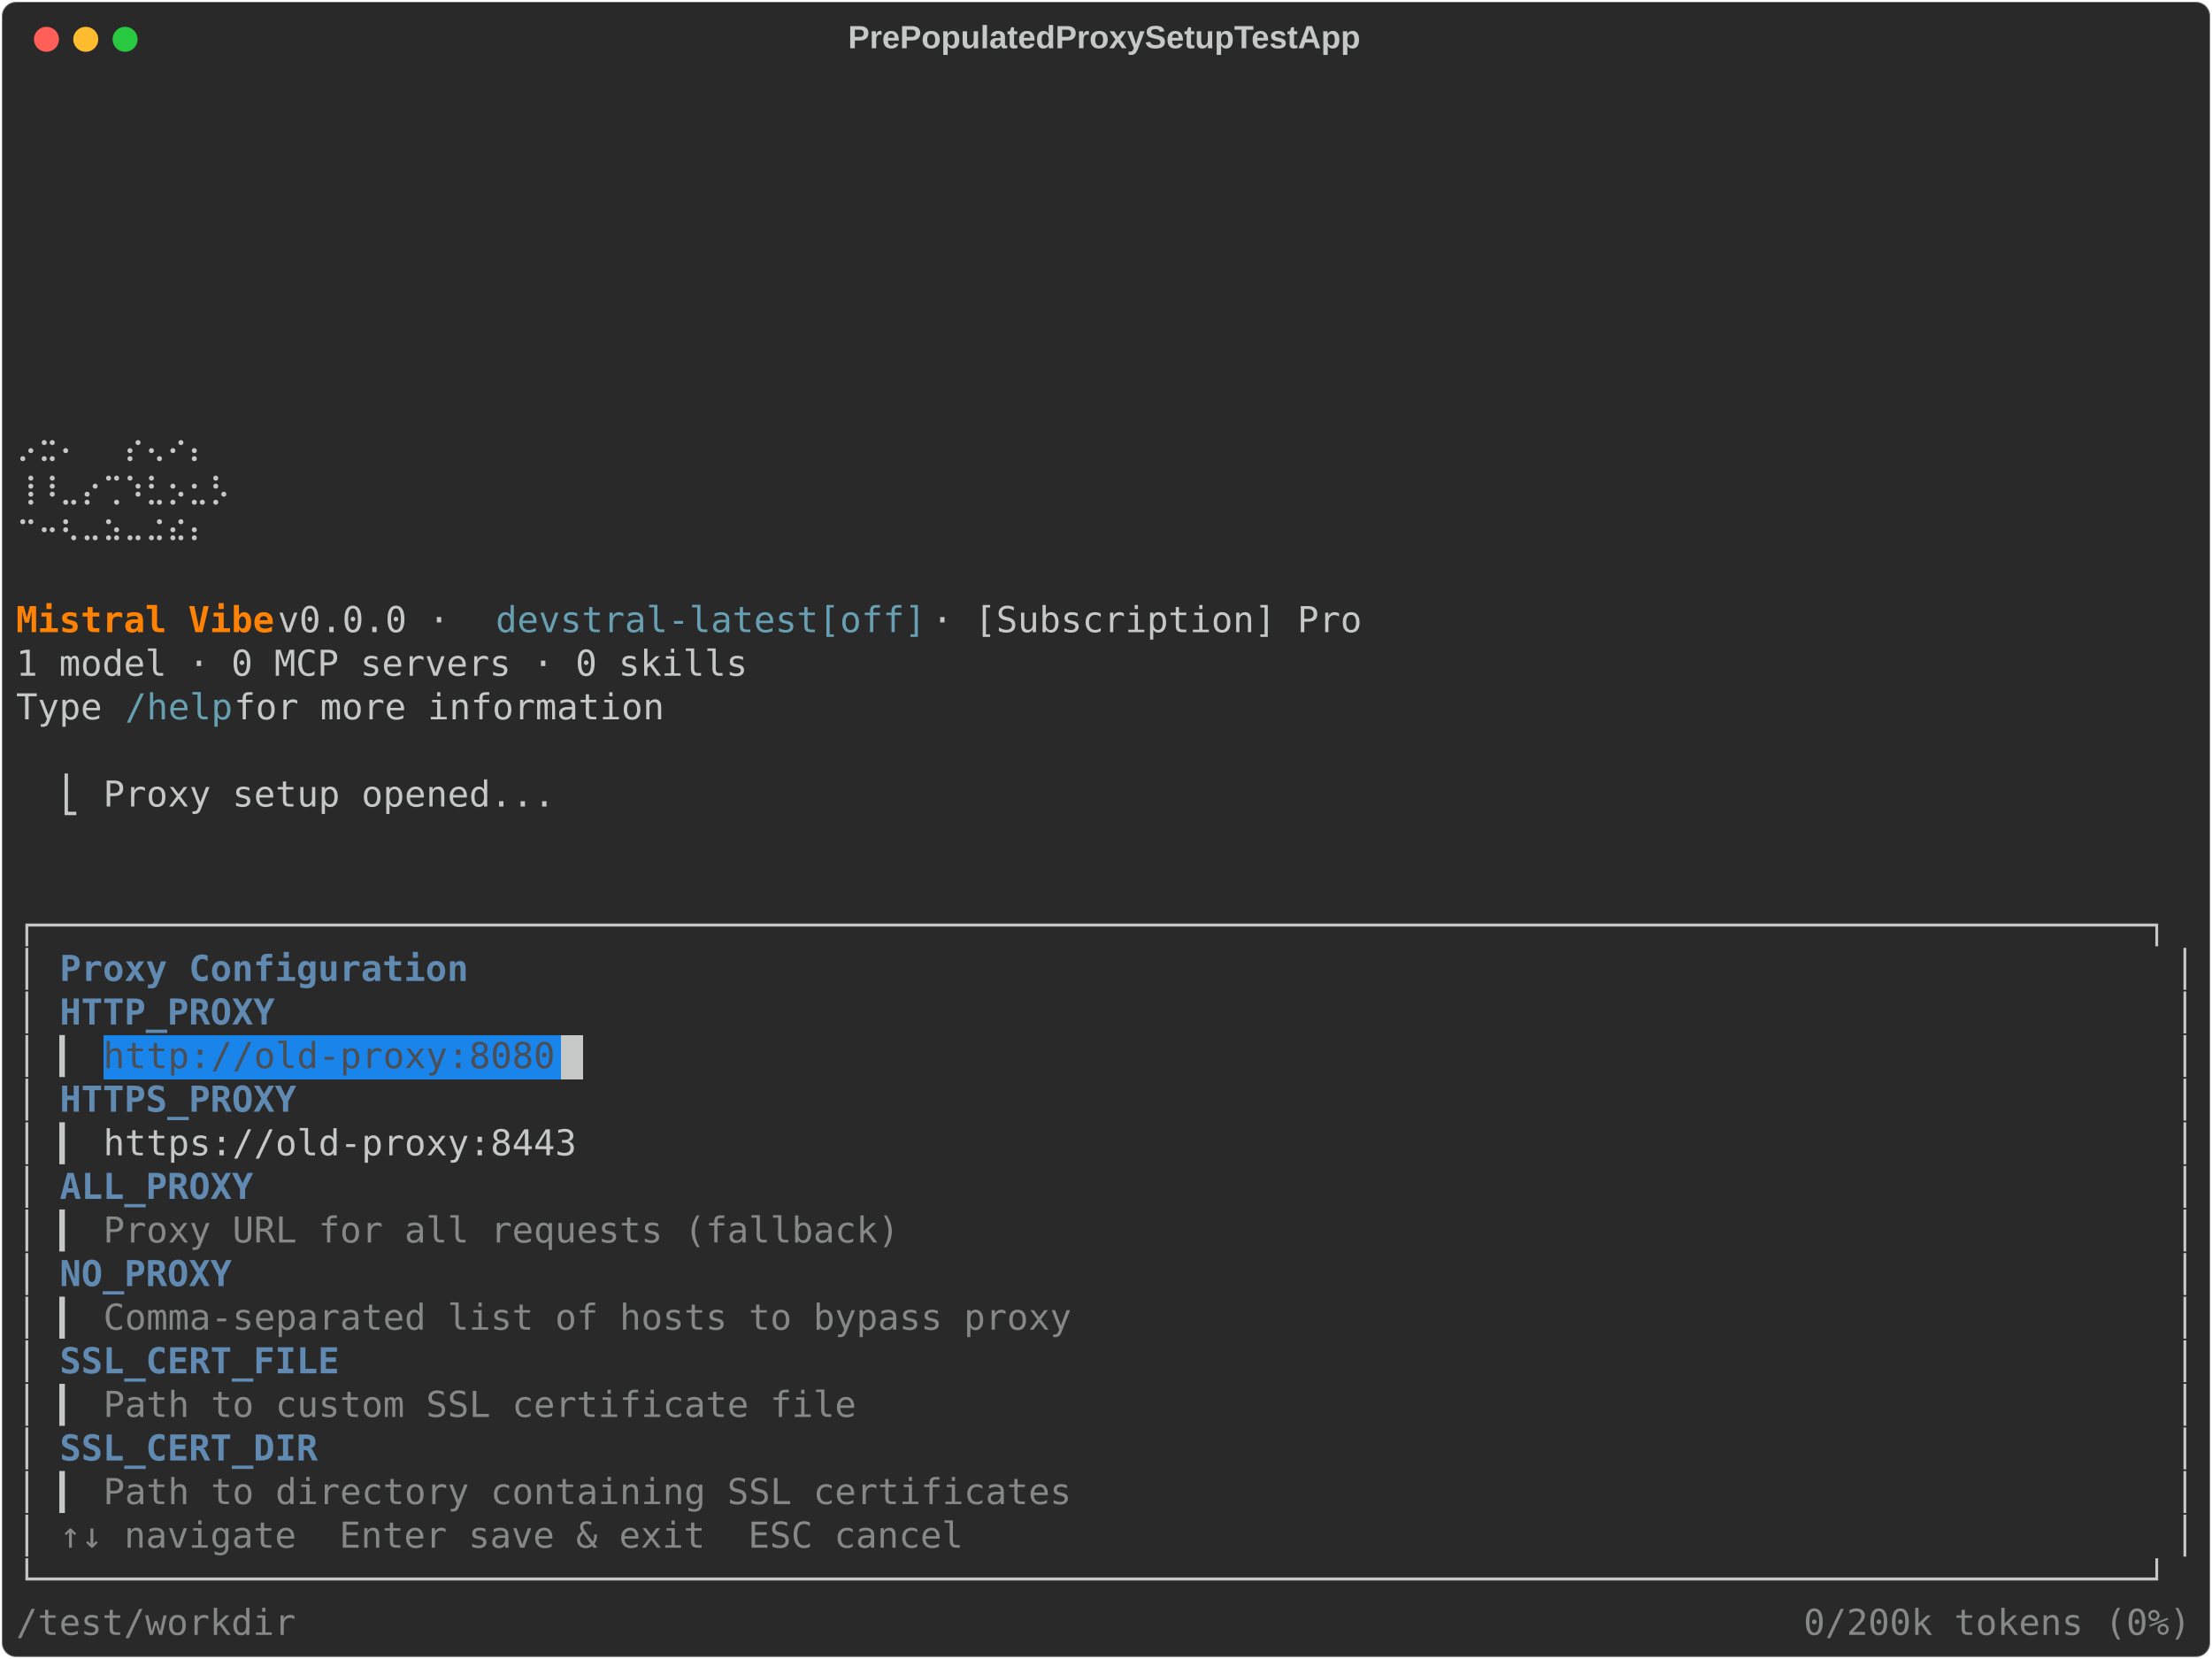
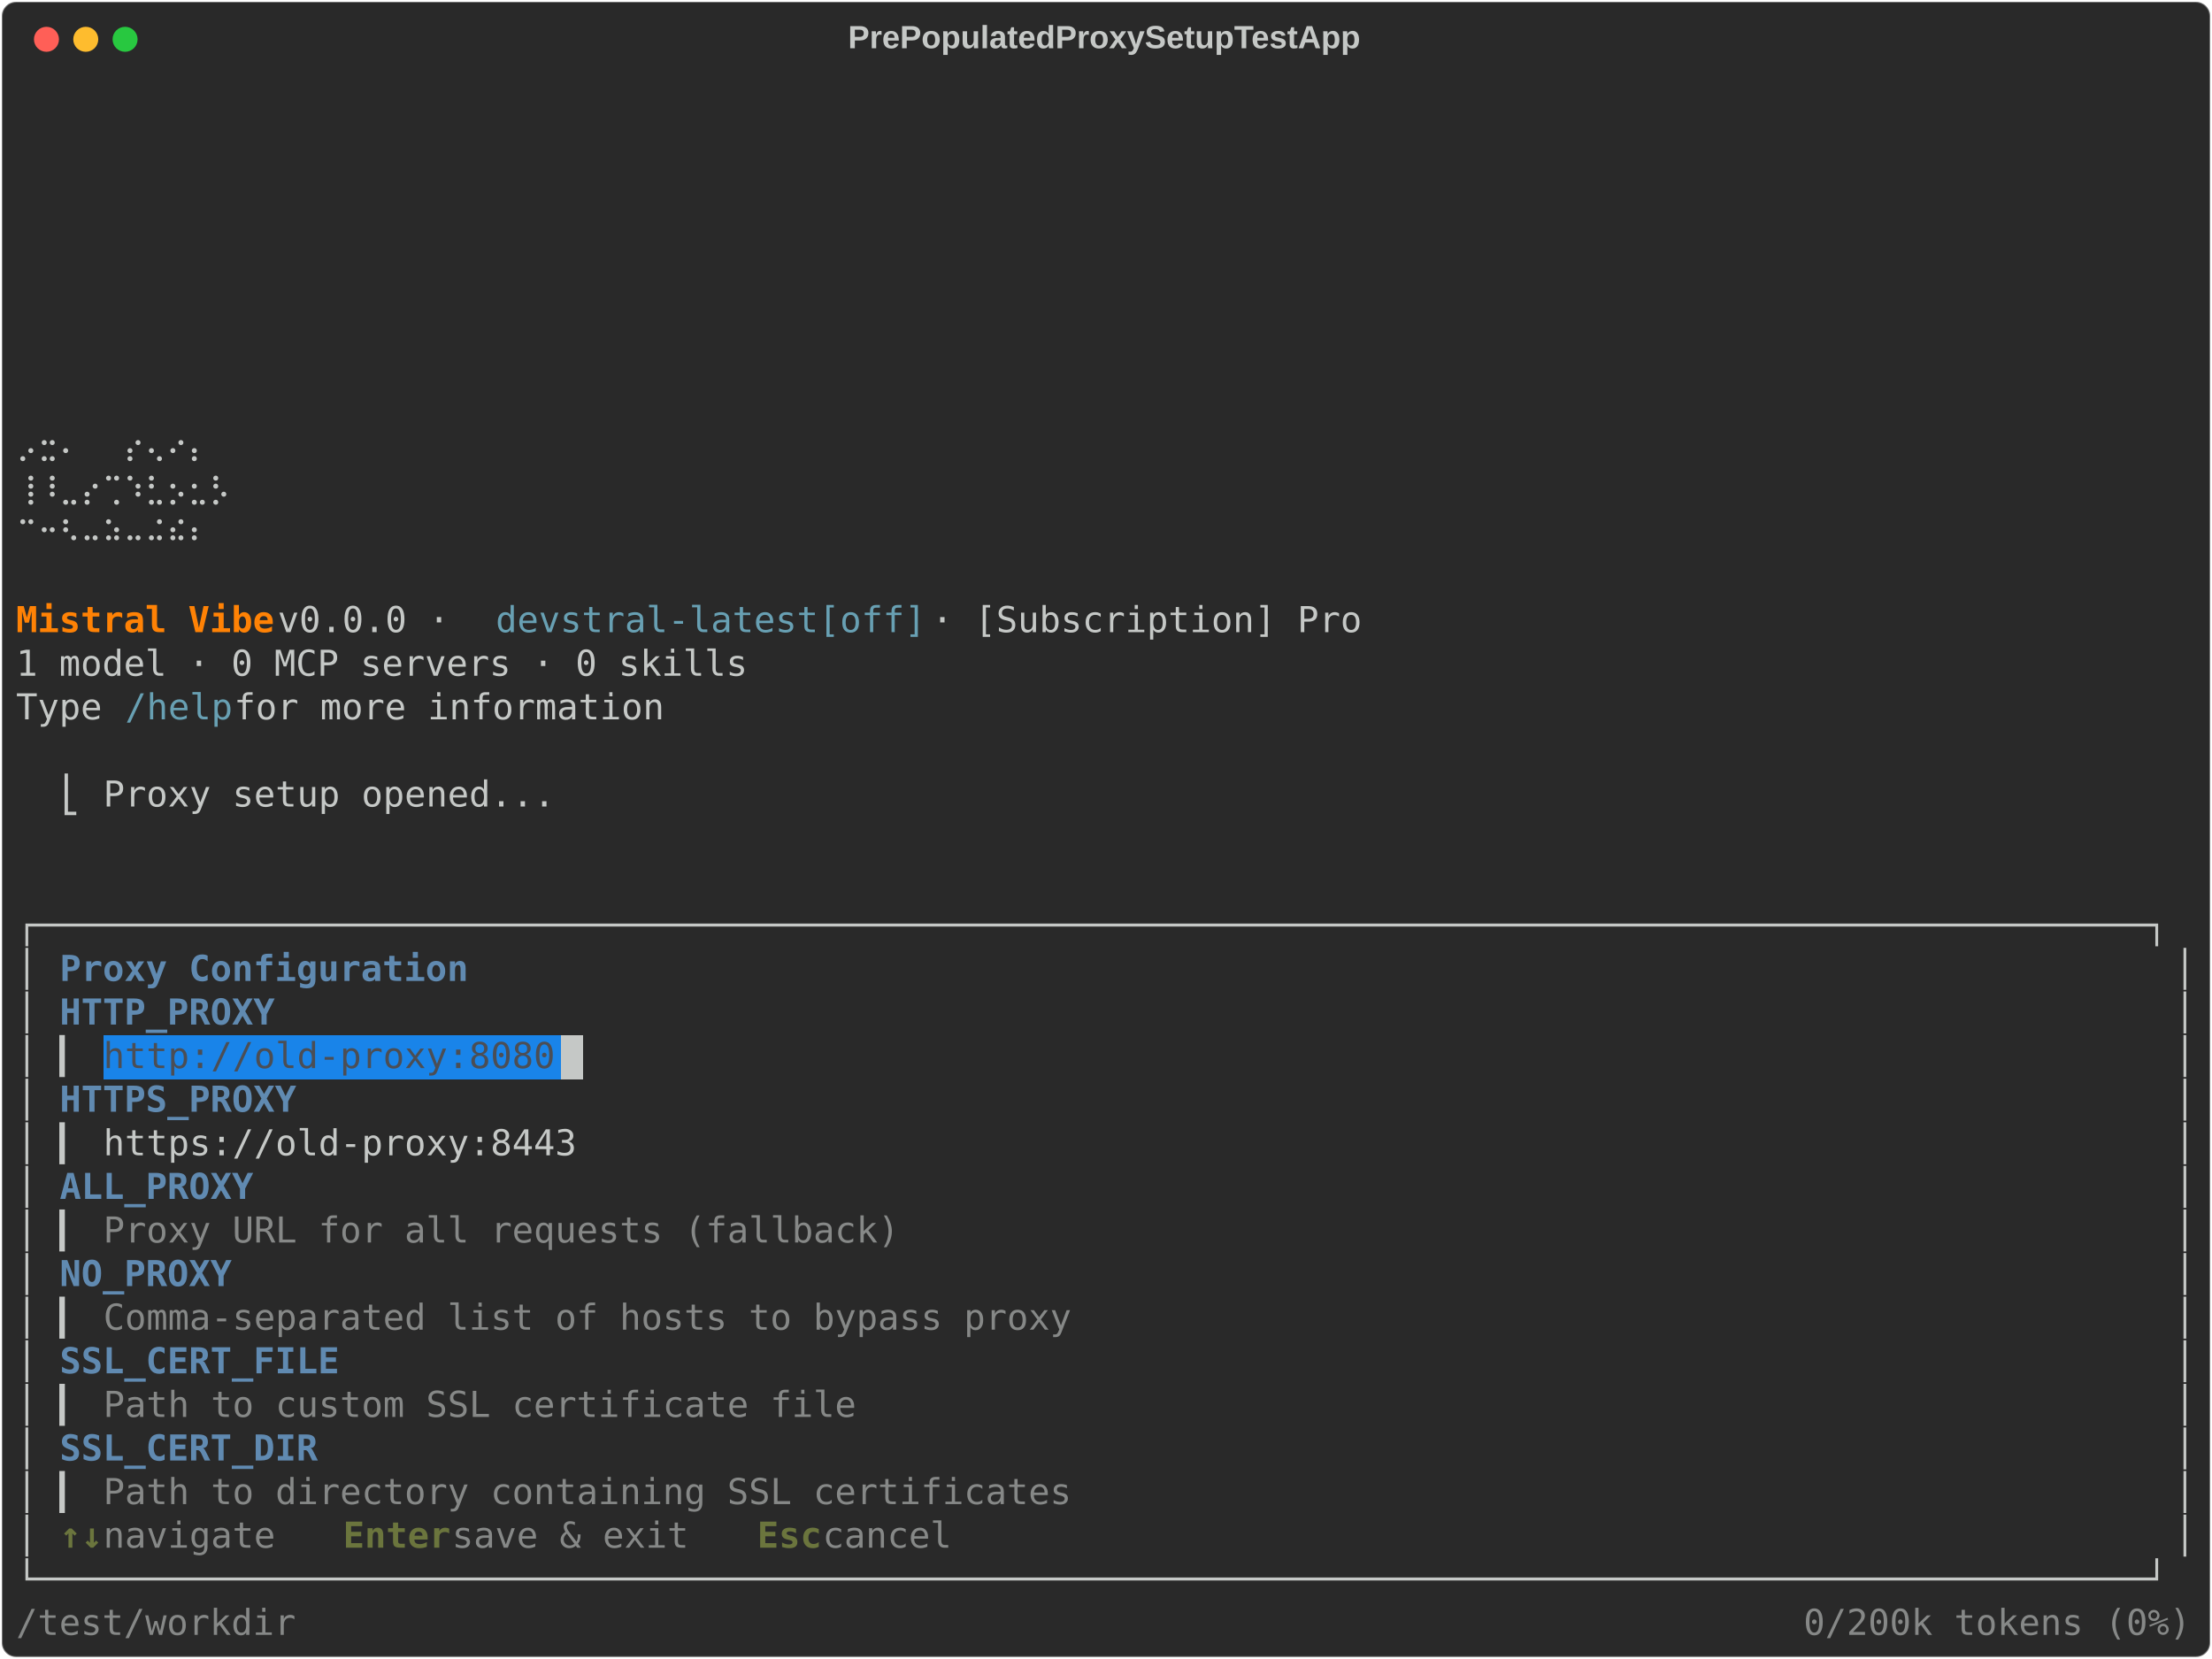
<svg xmlns="http://www.w3.org/2000/svg" class="rich-terminal" viewBox="0 0 1238 928.4">
  <style>

    @font-face {
        font-family: "Fira Code";
        src: local("FiraCode-Regular"),
                url("https://cdnjs.cloudflare.com/ajax/libs/firacode/6.2.0/woff2/FiraCode-Regular.woff2") format("woff2"),
                url("https://cdnjs.cloudflare.com/ajax/libs/firacode/6.2.0/woff/FiraCode-Regular.woff") format("woff");
        font-style: normal;
        font-weight: 400;
    }
    @font-face {
        font-family: "Fira Code";
        src: local("FiraCode-Bold"),
                url("https://cdnjs.cloudflare.com/ajax/libs/firacode/6.2.0/woff2/FiraCode-Bold.woff2") format("woff2"),
                url("https://cdnjs.cloudflare.com/ajax/libs/firacode/6.2.0/woff/FiraCode-Bold.woff") format("woff");
        font-style: bold;
        font-weight: 700;
    }

    .terminal-matrix {
        font-family: Fira Code, monospace;
        font-size: 20px;
        line-height: 24.4px;
        font-variant-east-asian: full-width;
    }

    .terminal-title {
        font-size: 18px;
        font-weight: bold;
        font-family: arial;
    }

    .terminal-r1 { fill: #c5c8c6 }
.terminal-r2 { fill: #ff8205;font-weight: bold }
.terminal-r3 { fill: #68a0b3 }
.terminal-r4 { fill: #608ab1;font-weight: bold }
.terminal-r5 { fill: #4b4e55 }
.terminal-r6 { fill: #868887 }
+ .terminal-r7 { fill: #6b753d;font-weight: bold }
    </style>
  <defs>
    <clipPath id="terminal-clip-terminal">
      <rect x="0" y="0" width="1219.0" height="877.4" />
    </clipPath>
    <clipPath id="terminal-line-0">
      <rect x="0" y="1.5" width="1220" height="24.65" />
    </clipPath>
    <clipPath id="terminal-line-1">
      <rect x="0" y="25.9" width="1220" height="24.65" />
    </clipPath>
    <clipPath id="terminal-line-2">
      <rect x="0" y="50.3" width="1220" height="24.65" />
    </clipPath>
    <clipPath id="terminal-line-3">
      <rect x="0" y="74.7" width="1220" height="24.65" />
    </clipPath>
    <clipPath id="terminal-line-4">
      <rect x="0" y="99.1" width="1220" height="24.65" />
    </clipPath>
    <clipPath id="terminal-line-5">
      <rect x="0" y="123.5" width="1220" height="24.65" />
    </clipPath>
    <clipPath id="terminal-line-6">
      <rect x="0" y="147.9" width="1220" height="24.65" />
    </clipPath>
    <clipPath id="terminal-line-7">
      <rect x="0" y="172.3" width="1220" height="24.65" />
    </clipPath>
    <clipPath id="terminal-line-8">
      <rect x="0" y="196.7" width="1220" height="24.65" />
    </clipPath>
    <clipPath id="terminal-line-9">
      <rect x="0" y="221.1" width="1220" height="24.65" />
    </clipPath>
    <clipPath id="terminal-line-10">
      <rect x="0" y="245.5" width="1220" height="24.65" />
    </clipPath>
    <clipPath id="terminal-line-11">
      <rect x="0" y="269.9" width="1220" height="24.65" />
    </clipPath>
    <clipPath id="terminal-line-12">
      <rect x="0" y="294.3" width="1220" height="24.65" />
    </clipPath>
    <clipPath id="terminal-line-13">
      <rect x="0" y="318.7" width="1220" height="24.65" />
    </clipPath>
    <clipPath id="terminal-line-14">
      <rect x="0" y="343.1" width="1220" height="24.65" />
    </clipPath>
    <clipPath id="terminal-line-15">
      <rect x="0" y="367.5" width="1220" height="24.65" />
    </clipPath>
    <clipPath id="terminal-line-16">
      <rect x="0" y="391.9" width="1220" height="24.65" />
    </clipPath>
    <clipPath id="terminal-line-17">
      <rect x="0" y="416.3" width="1220" height="24.65" />
    </clipPath>
    <clipPath id="terminal-line-18">
      <rect x="0" y="440.7" width="1220" height="24.65" />
    </clipPath>
    <clipPath id="terminal-line-19">
      <rect x="0" y="465.1" width="1220" height="24.65" />
    </clipPath>
    <clipPath id="terminal-line-20">
      <rect x="0" y="489.5" width="1220" height="24.65" />
    </clipPath>
    <clipPath id="terminal-line-21">
      <rect x="0" y="513.9" width="1220" height="24.65" />
    </clipPath>
    <clipPath id="terminal-line-22">
      <rect x="0" y="538.3" width="1220" height="24.65" />
    </clipPath>
    <clipPath id="terminal-line-23">
      <rect x="0" y="562.7" width="1220" height="24.65" />
    </clipPath>
    <clipPath id="terminal-line-24">
      <rect x="0" y="587.1" width="1220" height="24.65" />
    </clipPath>
    <clipPath id="terminal-line-25">
      <rect x="0" y="611.5" width="1220" height="24.65" />
    </clipPath>
    <clipPath id="terminal-line-26">
      <rect x="0" y="635.9" width="1220" height="24.65" />
    </clipPath>
    <clipPath id="terminal-line-27">
      <rect x="0" y="660.3" width="1220" height="24.65" />
    </clipPath>
    <clipPath id="terminal-line-28">
      <rect x="0" y="684.7" width="1220" height="24.65" />
    </clipPath>
    <clipPath id="terminal-line-29">
      <rect x="0" y="709.1" width="1220" height="24.65" />
    </clipPath>
    <clipPath id="terminal-line-30">
      <rect x="0" y="733.5" width="1220" height="24.65" />
    </clipPath>
    <clipPath id="terminal-line-31">
      <rect x="0" y="757.9" width="1220" height="24.65" />
    </clipPath>
    <clipPath id="terminal-line-32">
      <rect x="0" y="782.3" width="1220" height="24.65" />
    </clipPath>
    <clipPath id="terminal-line-33">
      <rect x="0" y="806.7" width="1220" height="24.65" />
    </clipPath>
    <clipPath id="terminal-line-34">
      <rect x="0" y="831.1" width="1220" height="24.65" />
    </clipPath>
  </defs>
  <rect fill="#292929" stroke="rgba(255,255,255,0.35)" stroke-width="1" x="1" y="1" width="1236" height="926.4" rx="8" />
  <text class="terminal-title" fill="#c5c8c6" text-anchor="middle" x="618" y="27">PrePopulatedProxySetupTestApp</text>
  <g transform="translate(26,22)">
    <circle cx="0" cy="0" r="7" fill="#ff5f57" />
    <circle cx="22" cy="0" r="7" fill="#febc2e" />
    <circle cx="44" cy="0" r="7" fill="#28c840" />
  </g>
  <g transform="translate(9, 41)" clip-path="url(#terminal-clip-terminal)">
    <rect fill="#1984e9" x="48.8" y="538.3" width="256.2" height="24.65" shape-rendering="crispEdges" />
    <rect fill="#c5c8c6" x="305" y="538.3" width="12.2" height="24.65" shape-rendering="crispEdges" />
    <g class="terminal-matrix">
      <text class="terminal-r1" x="1220" y="20" textLength="12.2" clip-path="url(#terminal-line-0)">
</text>
      <text class="terminal-r1" x="1220" y="44.4" textLength="12.2" clip-path="url(#terminal-line-1)">
</text>
      <text class="terminal-r1" x="1220" y="68.8" textLength="12.2" clip-path="url(#terminal-line-2)">
</text>
      <text class="terminal-r1" x="1220" y="93.2" textLength="12.2" clip-path="url(#terminal-line-3)">
</text>
      <text class="terminal-r1" x="1220" y="117.6" textLength="12.2" clip-path="url(#terminal-line-4)">
</text>
      <text class="terminal-r1" x="1220" y="142" textLength="12.2" clip-path="url(#terminal-line-5)">
</text>
      <text class="terminal-r1" x="1220" y="166.4" textLength="12.2" clip-path="url(#terminal-line-6)">
</text>
      <text class="terminal-r1" x="1220" y="190.8" textLength="12.2" clip-path="url(#terminal-line-7)">
</text>
      <text class="terminal-r1" x="0" y="215.2" textLength="134.2" clip-path="url(#terminal-line-8)">  ⡠⣒⠄  ⡔⢄⠔⡄</text>
      <text class="terminal-r1" x="1220" y="215.2" textLength="12.2" clip-path="url(#terminal-line-8)">
</text>
      <text class="terminal-r1" x="0" y="239.6" textLength="134.2" clip-path="url(#terminal-line-9)"> ⢸⠸⣀⡔⢉⠱⣃⡢⣂⡣</text>
      <text class="terminal-r1" x="1220" y="239.6" textLength="12.2" clip-path="url(#terminal-line-9)">
</text>
      <text class="terminal-r1" x="0" y="264" textLength="134.2" clip-path="url(#terminal-line-10)">  ⠉⠒⠣⠤⠵⠤⠬⠮⠆</text>
      <text class="terminal-r1" x="1220" y="264" textLength="12.2" clip-path="url(#terminal-line-10)">
</text>
      <text class="terminal-r1" x="1220" y="288.4" textLength="12.2" clip-path="url(#terminal-line-11)">
</text>
      <text class="terminal-r2" x="0" y="312.8" textLength="146.4" clip-path="url(#terminal-line-12)">Mistral Vibe</text>
      <text class="terminal-r1" x="146.4" y="312.8" textLength="122" clip-path="url(#terminal-line-12)"> v0.0.0 · </text>
      <text class="terminal-r3" x="268.4" y="312.8" textLength="244" clip-path="url(#terminal-line-12)">devstral-latest[off]</text>
      <text class="terminal-r1" x="512.4" y="312.8" textLength="256.2" clip-path="url(#terminal-line-12)"> · [Subscription] Pro</text>
      <text class="terminal-r1" x="1220" y="312.8" textLength="12.2" clip-path="url(#terminal-line-12)">
</text>
      <text class="terminal-r1" x="0" y="337.2" textLength="414.8" clip-path="url(#terminal-line-13)">1 model · 0 MCP servers · 0 skills</text>
      <text class="terminal-r1" x="1220" y="337.2" textLength="12.2" clip-path="url(#terminal-line-13)">
</text>
      <text class="terminal-r1" x="0" y="361.6" textLength="61" clip-path="url(#terminal-line-14)">Type </text>
      <text class="terminal-r3" x="61" y="361.6" textLength="61" clip-path="url(#terminal-line-14)">/help</text>
      <text class="terminal-r1" x="122" y="361.6" textLength="256.2" clip-path="url(#terminal-line-14)"> for more information</text>
      <text class="terminal-r1" x="1220" y="361.6" textLength="12.2" clip-path="url(#terminal-line-14)">
</text>
      <text class="terminal-r1" x="1220" y="386" textLength="12.2" clip-path="url(#terminal-line-15)">
</text>
      <text class="terminal-r1" x="24.4" y="410.4" textLength="12.2" clip-path="url(#terminal-line-16)">⎣</text>
      <text class="terminal-r1" x="48.8" y="410.4" textLength="256.2" clip-path="url(#terminal-line-16)">Proxy setup opened...</text>
      <text class="terminal-r1" x="1220" y="410.4" textLength="12.2" clip-path="url(#terminal-line-16)">
</text>
      <text class="terminal-r1" x="1220" y="434.8" textLength="12.2" clip-path="url(#terminal-line-17)">
</text>
      <text class="terminal-r1" x="1220" y="459.2" textLength="12.2" clip-path="url(#terminal-line-18)">
</text>
      <text class="terminal-r1" x="0" y="483.6" textLength="1220" clip-path="url(#terminal-line-19)">┌──────────────────────────────────────────────────────────────────────────────────────────────────┐</text>
      <text class="terminal-r1" x="1220" y="483.6" textLength="12.2" clip-path="url(#terminal-line-19)">
</text>
      <text class="terminal-r1" x="0" y="508" textLength="12.2" clip-path="url(#terminal-line-20)">│</text>
      <text class="terminal-r4" x="24.4" y="508" textLength="231.8" clip-path="url(#terminal-line-20)">Proxy Configuration</text>
      <text class="terminal-r1" x="1207.8" y="508" textLength="12.2" clip-path="url(#terminal-line-20)">│</text>
      <text class="terminal-r1" x="1220" y="508" textLength="12.2" clip-path="url(#terminal-line-20)">
</text>
      <text class="terminal-r1" x="0" y="532.4" textLength="12.2" clip-path="url(#terminal-line-21)">│</text>
      <text class="terminal-r4" x="24.4" y="532.4" textLength="122" clip-path="url(#terminal-line-21)">HTTP_PROXY</text>
      <text class="terminal-r1" x="1207.8" y="532.4" textLength="12.2" clip-path="url(#terminal-line-21)">│</text>
      <text class="terminal-r1" x="1220" y="532.4" textLength="12.2" clip-path="url(#terminal-line-21)">
</text>
      <text class="terminal-r1" x="0" y="556.8" textLength="12.2" clip-path="url(#terminal-line-22)">│</text>
      <text class="terminal-r1" x="24.4" y="556.8" textLength="12.2" clip-path="url(#terminal-line-22)">▎</text>
      <text class="terminal-r5" x="48.8" y="556.8" textLength="256.2" clip-path="url(#terminal-line-22)">http://old-proxy:8080</text>
      <text class="terminal-r1" x="1207.8" y="556.8" textLength="12.2" clip-path="url(#terminal-line-22)">│</text>
      <text class="terminal-r1" x="1220" y="556.8" textLength="12.2" clip-path="url(#terminal-line-22)">
</text>
      <text class="terminal-r1" x="0" y="581.2" textLength="12.2" clip-path="url(#terminal-line-23)">│</text>
      <text class="terminal-r4" x="24.4" y="581.2" textLength="134.2" clip-path="url(#terminal-line-23)">HTTPS_PROXY</text>
      <text class="terminal-r1" x="1207.8" y="581.2" textLength="12.2" clip-path="url(#terminal-line-23)">│</text>
      <text class="terminal-r1" x="1220" y="581.2" textLength="12.2" clip-path="url(#terminal-line-23)">
</text>
      <text class="terminal-r1" x="0" y="605.6" textLength="12.2" clip-path="url(#terminal-line-24)">│</text>
      <text class="terminal-r1" x="24.4" y="605.6" textLength="12.2" clip-path="url(#terminal-line-24)">▎</text>
      <text class="terminal-r1" x="48.8" y="605.6" textLength="1146.8" clip-path="url(#terminal-line-24)">https://old-proxy:8443                                                                        </text>
      <text class="terminal-r1" x="1207.8" y="605.6" textLength="12.2" clip-path="url(#terminal-line-24)">│</text>
      <text class="terminal-r1" x="1220" y="605.6" textLength="12.2" clip-path="url(#terminal-line-24)">
</text>
      <text class="terminal-r1" x="0" y="630" textLength="12.2" clip-path="url(#terminal-line-25)">│</text>
      <text class="terminal-r4" x="24.4" y="630" textLength="109.8" clip-path="url(#terminal-line-25)">ALL_PROXY</text>
      <text class="terminal-r1" x="1207.8" y="630" textLength="12.2" clip-path="url(#terminal-line-25)">│</text>
      <text class="terminal-r1" x="1220" y="630" textLength="12.2" clip-path="url(#terminal-line-25)">
</text>
      <text class="terminal-r1" x="0" y="654.4" textLength="12.2" clip-path="url(#terminal-line-26)">│</text>
      <text class="terminal-r1" x="24.4" y="654.4" textLength="12.2" clip-path="url(#terminal-line-26)">▎</text>
      <text class="terminal-r6" x="48.8" y="654.4" textLength="451.4" clip-path="url(#terminal-line-26)">Proxy URL for all requests (fallback)</text>
      <text class="terminal-r1" x="1207.8" y="654.4" textLength="12.2" clip-path="url(#terminal-line-26)">│</text>
      <text class="terminal-r1" x="1220" y="654.4" textLength="12.2" clip-path="url(#terminal-line-26)">
</text>
      <text class="terminal-r1" x="0" y="678.8" textLength="12.2" clip-path="url(#terminal-line-27)">│</text>
      <text class="terminal-r4" x="24.4" y="678.8" textLength="97.6" clip-path="url(#terminal-line-27)">NO_PROXY</text>
      <text class="terminal-r1" x="1207.8" y="678.8" textLength="12.2" clip-path="url(#terminal-line-27)">│</text>
      <text class="terminal-r1" x="1220" y="678.8" textLength="12.2" clip-path="url(#terminal-line-27)">
</text>
      <text class="terminal-r1" x="0" y="703.2" textLength="12.2" clip-path="url(#terminal-line-28)">│</text>
      <text class="terminal-r1" x="24.4" y="703.2" textLength="12.2" clip-path="url(#terminal-line-28)">▎</text>
      <text class="terminal-r6" x="48.8" y="703.2" textLength="549" clip-path="url(#terminal-line-28)">Comma-separated list of hosts to bypass proxy</text>
      <text class="terminal-r1" x="1207.8" y="703.2" textLength="12.2" clip-path="url(#terminal-line-28)">│</text>
      <text class="terminal-r1" x="1220" y="703.2" textLength="12.2" clip-path="url(#terminal-line-28)">
</text>
      <text class="terminal-r1" x="0" y="727.6" textLength="12.2" clip-path="url(#terminal-line-29)">│</text>
      <text class="terminal-r4" x="24.4" y="727.6" textLength="158.6" clip-path="url(#terminal-line-29)">SSL_CERT_FILE</text>
      <text class="terminal-r1" x="1207.8" y="727.6" textLength="12.2" clip-path="url(#terminal-line-29)">│</text>
      <text class="terminal-r1" x="1220" y="727.6" textLength="12.2" clip-path="url(#terminal-line-29)">
</text>
      <text class="terminal-r1" x="0" y="752" textLength="12.2" clip-path="url(#terminal-line-30)">│</text>
      <text class="terminal-r1" x="24.4" y="752" textLength="12.2" clip-path="url(#terminal-line-30)">▎</text>
      <text class="terminal-r6" x="48.8" y="752" textLength="427" clip-path="url(#terminal-line-30)">Path to custom SSL certificate file</text>
      <text class="terminal-r1" x="1207.8" y="752" textLength="12.2" clip-path="url(#terminal-line-30)">│</text>
      <text class="terminal-r1" x="1220" y="752" textLength="12.2" clip-path="url(#terminal-line-30)">
</text>
      <text class="terminal-r1" x="0" y="776.4" textLength="12.2" clip-path="url(#terminal-line-31)">│</text>
      <text class="terminal-r4" x="24.4" y="776.4" textLength="146.4" clip-path="url(#terminal-line-31)">SSL_CERT_DIR</text>
      <text class="terminal-r1" x="1207.8" y="776.4" textLength="12.2" clip-path="url(#terminal-line-31)">│</text>
      <text class="terminal-r1" x="1220" y="776.4" textLength="12.2" clip-path="url(#terminal-line-31)">
</text>
      <text class="terminal-r1" x="0" y="800.8" textLength="12.2" clip-path="url(#terminal-line-32)">│</text>
      <text class="terminal-r1" x="24.4" y="800.8" textLength="12.2" clip-path="url(#terminal-line-32)">▎</text>
      <text class="terminal-r6" x="48.8" y="800.8" textLength="549" clip-path="url(#terminal-line-32)">Path to directory containing SSL certificates</text>
      <text class="terminal-r1" x="1207.8" y="800.8" textLength="12.2" clip-path="url(#terminal-line-32)">│</text>
      <text class="terminal-r1" x="1220" y="800.8" textLength="12.2" clip-path="url(#terminal-line-32)">
</text>
      <text class="terminal-r1" x="0" y="825.2" textLength="12.2" clip-path="url(#terminal-line-33)">│</text>
-       <text class="terminal-r6" x="24.4" y="825.2" textLength="512.4" clip-path="url(#terminal-line-33)">↑↓ navigate  Enter save &amp; exit  ESC cancel</text>
+       <text class="terminal-r7" x="24.4" y="825.2" textLength="24.4" clip-path="url(#terminal-line-33)">↑↓</text>
+       <text class="terminal-r6" x="48.8" y="825.2" textLength="134.2" clip-path="url(#terminal-line-33)"> navigate  </text>
+       <text class="terminal-r7" x="183" y="825.2" textLength="61" clip-path="url(#terminal-line-33)">Enter</text>
+       <text class="terminal-r6" x="244" y="825.2" textLength="170.8" clip-path="url(#terminal-line-33)"> save &amp; exit  </text>
+       <text class="terminal-r7" x="414.8" y="825.2" textLength="36.6" clip-path="url(#terminal-line-33)">Esc</text>
+       <text class="terminal-r6" x="451.4" y="825.2" textLength="85.4" clip-path="url(#terminal-line-33)"> cancel</text>
      <text class="terminal-r1" x="1207.8" y="825.2" textLength="12.2" clip-path="url(#terminal-line-33)">│</text>
      <text class="terminal-r1" x="1220" y="825.2" textLength="12.2" clip-path="url(#terminal-line-33)">
</text>
      <text class="terminal-r1" x="0" y="849.6" textLength="1220" clip-path="url(#terminal-line-34)">└──────────────────────────────────────────────────────────────────────────────────────────────────┘</text>
      <text class="terminal-r1" x="1220" y="849.6" textLength="12.2" clip-path="url(#terminal-line-34)">
</text>
      <text class="terminal-r6" x="0" y="874" textLength="158.6" clip-path="url(#terminal-line-35)">/test/workdir</text>
      <text class="terminal-r6" x="1000.4" y="874" textLength="219.6" clip-path="url(#terminal-line-35)">0/200k tokens (0%)</text>
    </g>
  </g>
</svg>
